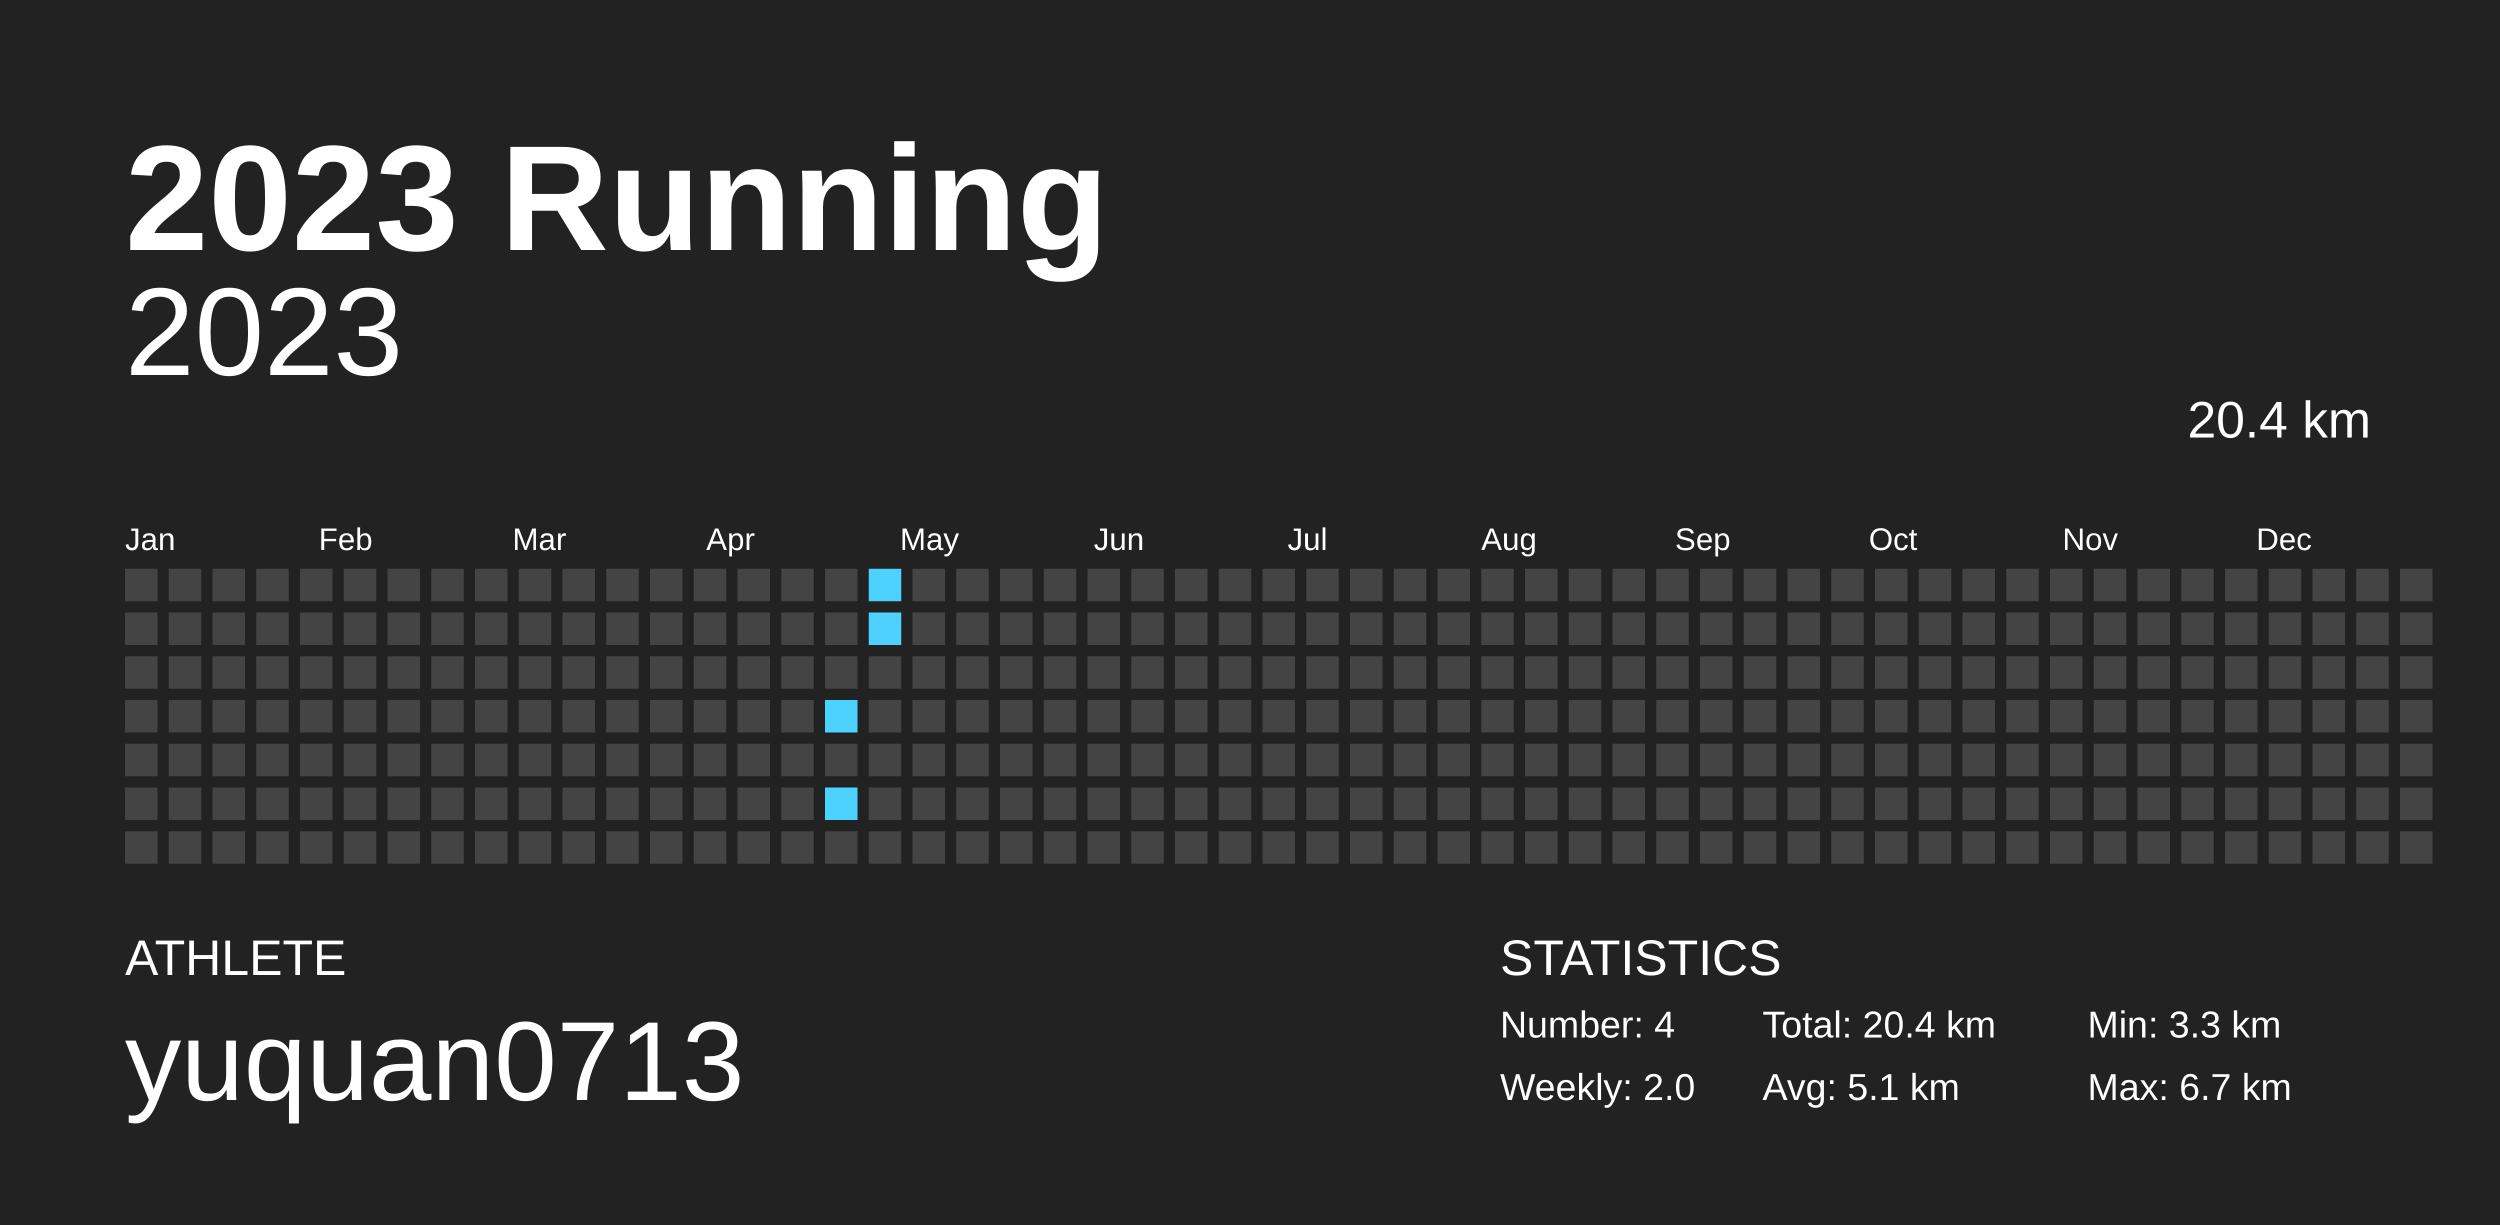
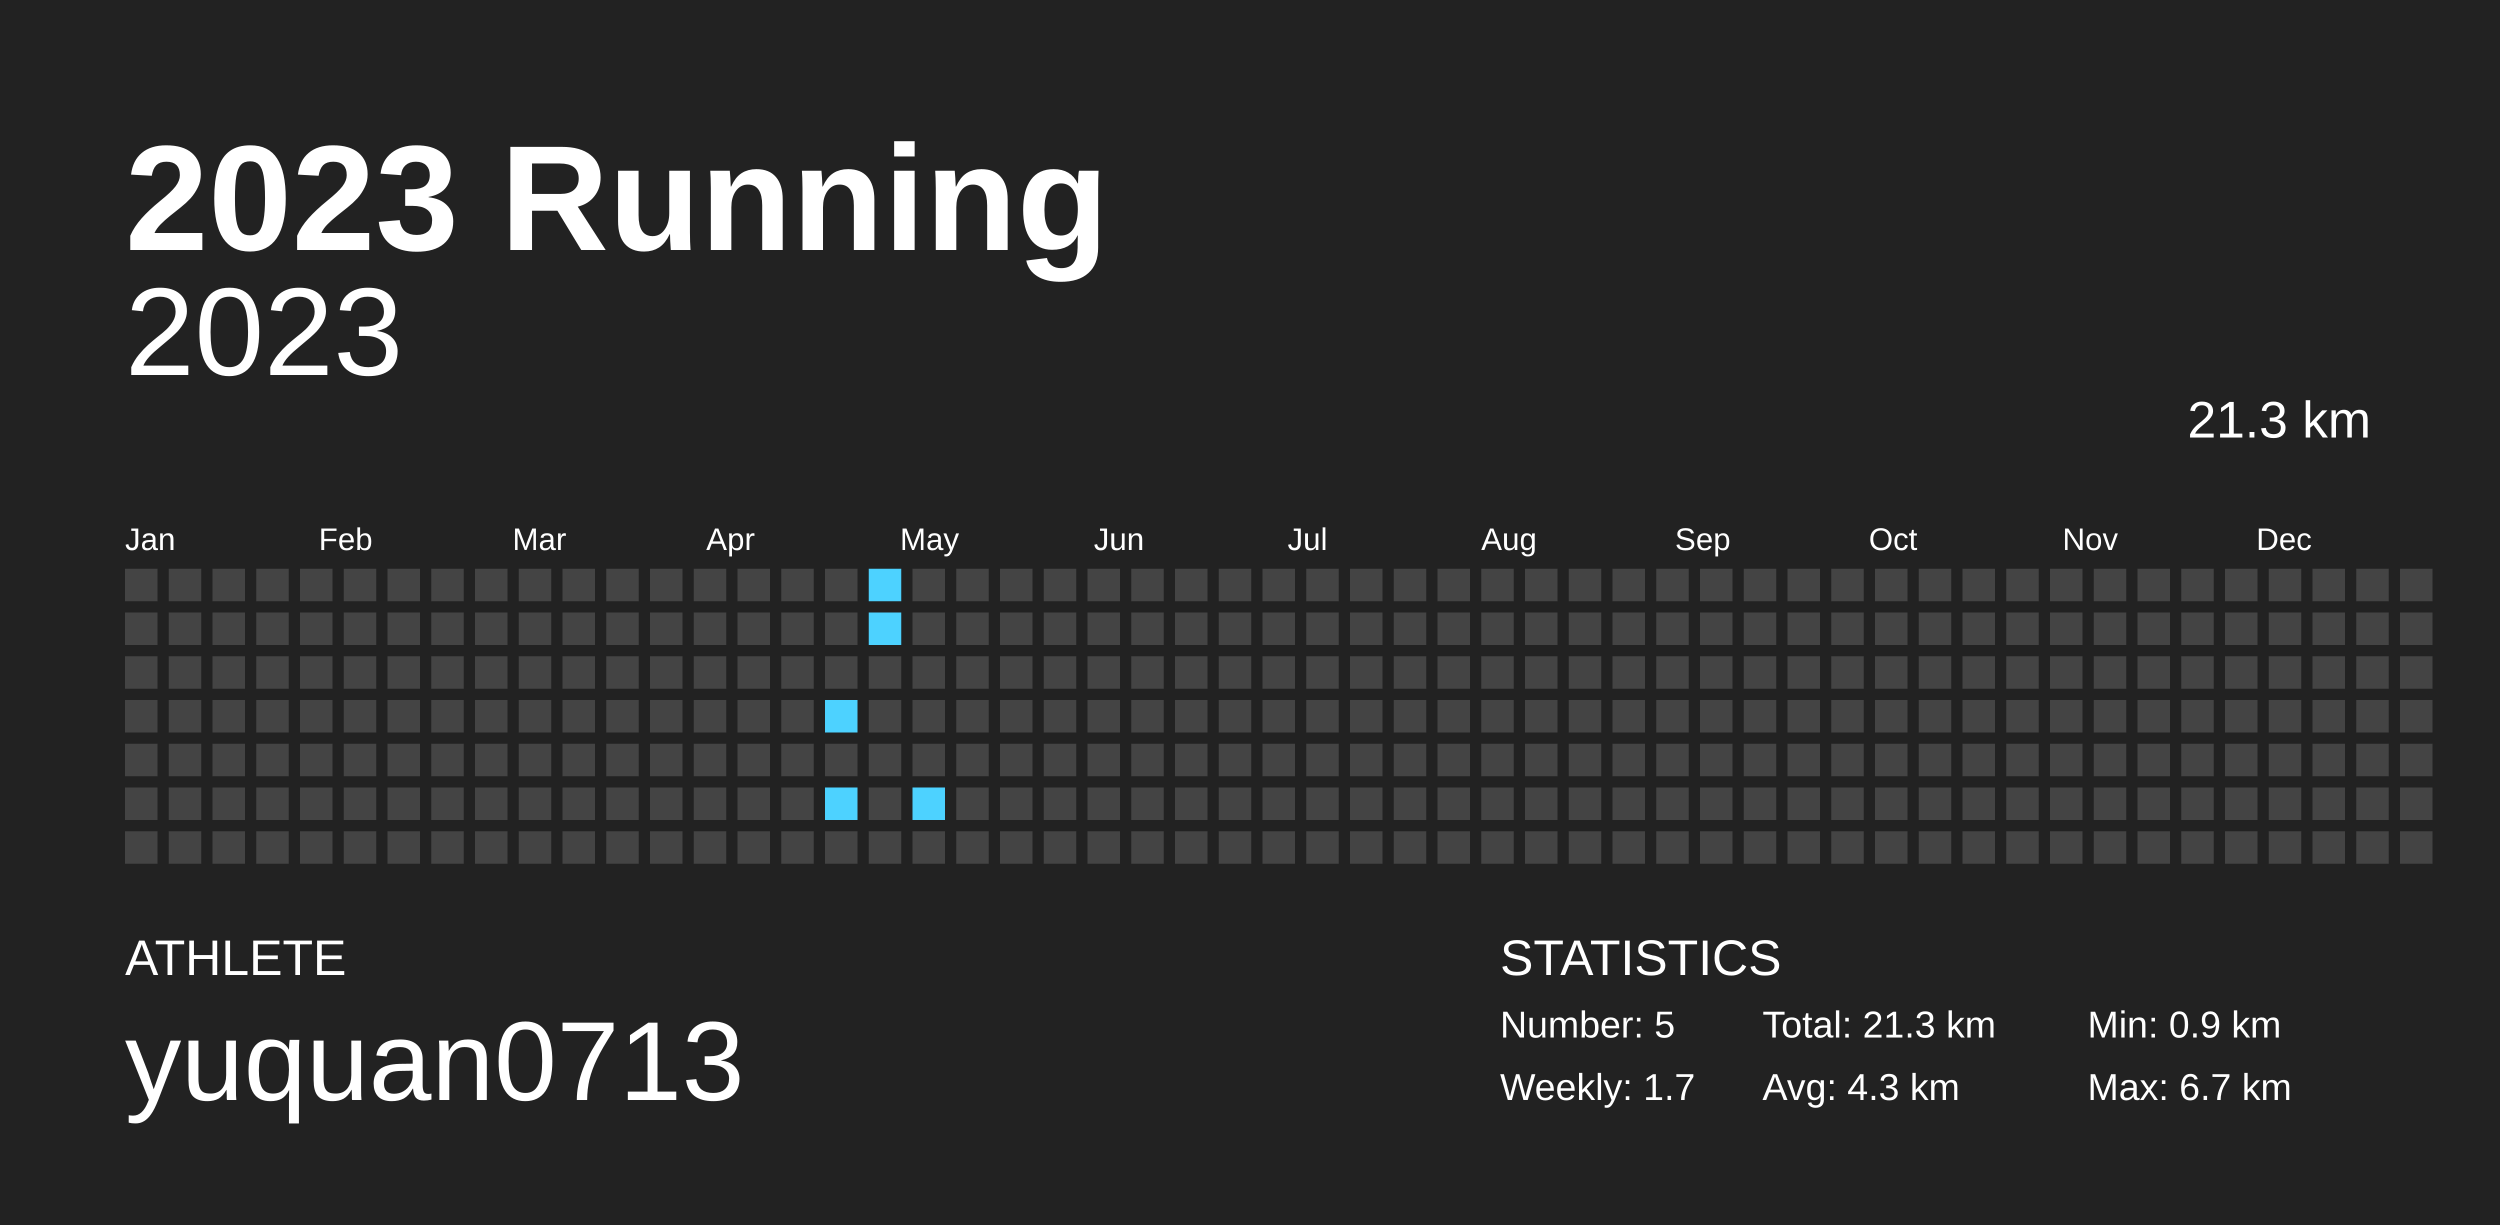
<svg xmlns="http://www.w3.org/2000/svg" baseProfile="full" height="98mm" version="1.1" viewBox="0,0,200,98" width="200mm">
  <defs />
  <rect fill="#222222" height="98" width="200" x="0" y="0" />
  <text fill="#FFFFFF" style="font-size:12px; font-family:Arial; font-weight:bold;" x="10" y="20">2023 Running</text>
  <text fill="#FFFFFF" style="font-size:4px; font-family:Arial" x="10" y="78">ATHLETE</text>
  <text fill="#FFFFFF" style="font-size:9px; font-family:Arial" x="10" y="88">yuquan0713</text>
  <text fill="#FFFFFF" style="font-size:4px; font-family:Arial" x="120" y="78">STATISTICS</text>
-   <text fill="#FFFFFF" style="font-size:3px; font-family:Arial" x="120" y="83">Number: 4</text>
-   <text fill="#FFFFFF" style="font-size:3px; font-family:Arial" x="120" y="88">Weekly: 2.0</text>
-   <text fill="#FFFFFF" style="font-size:3px; font-family:Arial" x="141" y="83">Total: 20.4 km</text>
-   <text fill="#FFFFFF" style="font-size:3px; font-family:Arial" x="141" y="88">Avg: 5.1 km</text>
-   <text fill="#FFFFFF" style="font-size:3px; font-family:Arial" x="167" y="83">Min: 3.3 km</text>
+   <text fill="#FFFFFF" style="font-size:3px; font-family:Arial" x="120" y="83">Number: 5</text>
+   <text fill="#FFFFFF" style="font-size:3px; font-family:Arial" x="120" y="88">Weekly: 1.7</text>
+   <text fill="#FFFFFF" style="font-size:3px; font-family:Arial" x="141" y="83">Total: 21.3 km</text>
+   <text fill="#FFFFFF" style="font-size:3px; font-family:Arial" x="141" y="88">Avg: 4.3 km</text>
+   <text fill="#FFFFFF" style="font-size:3px; font-family:Arial" x="167" y="83">Min: 0.9 km</text>
  <text fill="#FFFFFF" style="font-size:3px; font-family:Arial" x="167" y="88">Max: 6.7 km</text>
  <text alignment-baseline="hanging" fill="#FFFFFF" style="font-size:10.0px; font-family:Arial;" x="10" y="30">2023</text>
-   <text alignment-baseline="hanging" fill="#FFFFFF" style="font-size:4.125px; font-family:Arial;" x="175" y="35">20.4 km</text>
+   <text alignment-baseline="hanging" fill="#FFFFFF" style="font-size:4.125px; font-family:Arial;" x="175" y="35">21.3 km</text>
  <text fill="#FFFFFF" style="font-size:2.5px; font-family:Arial" x="10.0" y="44">Jan</text>
  <text fill="#FFFFFF" style="font-size:2.5px; font-family:Arial" x="25.5" y="44">Feb</text>
  <text fill="#FFFFFF" style="font-size:2.5px; font-family:Arial" x="41.0" y="44">Mar</text>
  <text fill="#FFFFFF" style="font-size:2.5px; font-family:Arial" x="56.5" y="44">Apr</text>
  <text fill="#FFFFFF" style="font-size:2.5px; font-family:Arial" x="72.0" y="44">May</text>
  <text fill="#FFFFFF" style="font-size:2.5px; font-family:Arial" x="87.5" y="44">Jun</text>
  <text fill="#FFFFFF" style="font-size:2.5px; font-family:Arial" x="103.0" y="44">Jul</text>
  <text fill="#FFFFFF" style="font-size:2.5px; font-family:Arial" x="118.5" y="44">Aug</text>
  <text fill="#FFFFFF" style="font-size:2.5px; font-family:Arial" x="134.0" y="44">Sep</text>
  <text fill="#FFFFFF" style="font-size:2.5px; font-family:Arial" x="149.5" y="44">Oct</text>
  <text fill="#FFFFFF" style="font-size:2.5px; font-family:Arial" x="165.0" y="44">Nov</text>
  <text fill="#FFFFFF" style="font-size:2.5px; font-family:Arial" x="180.5" y="44">Dec</text>
  <rect fill="#444444" height="2.6" width="2.6" x="10.0" y="45.5" />
  <rect fill="#444444" height="2.6" width="2.6" x="10.0" y="49.0" />
  <rect fill="#444444" height="2.6" width="2.6" x="10.0" y="52.5" />
  <rect fill="#444444" height="2.6" width="2.6" x="10.0" y="56.0" />
  <rect fill="#444444" height="2.6" width="2.6" x="10.0" y="59.5" />
  <rect fill="#444444" height="2.6" width="2.6" x="10.0" y="63.0" />
  <rect fill="#444444" height="2.6" width="2.6" x="10.0" y="66.5" />
  <rect fill="#444444" height="2.6" width="2.6" x="13.5" y="45.5" />
  <rect fill="#444444" height="2.6" width="2.6" x="13.5" y="49.0" />
  <rect fill="#444444" height="2.6" width="2.6" x="13.5" y="52.5" />
  <rect fill="#444444" height="2.6" width="2.6" x="13.5" y="56.0" />
  <rect fill="#444444" height="2.6" width="2.6" x="13.5" y="59.5" />
  <rect fill="#444444" height="2.6" width="2.6" x="13.5" y="63.0" />
  <rect fill="#444444" height="2.6" width="2.6" x="13.5" y="66.5" />
  <rect fill="#444444" height="2.6" width="2.6" x="17.0" y="45.5" />
  <rect fill="#444444" height="2.6" width="2.6" x="17.0" y="49.0" />
  <rect fill="#444444" height="2.6" width="2.6" x="17.0" y="52.5" />
  <rect fill="#444444" height="2.6" width="2.6" x="17.0" y="56.0" />
  <rect fill="#444444" height="2.6" width="2.6" x="17.0" y="59.5" />
  <rect fill="#444444" height="2.6" width="2.6" x="17.0" y="63.0" />
  <rect fill="#444444" height="2.6" width="2.6" x="17.0" y="66.5" />
  <rect fill="#444444" height="2.6" width="2.6" x="20.5" y="45.5" />
  <rect fill="#444444" height="2.6" width="2.6" x="20.5" y="49.0" />
  <rect fill="#444444" height="2.6" width="2.6" x="20.5" y="52.5" />
  <rect fill="#444444" height="2.6" width="2.6" x="20.5" y="56.0" />
  <rect fill="#444444" height="2.6" width="2.6" x="20.5" y="59.5" />
  <rect fill="#444444" height="2.6" width="2.6" x="20.5" y="63.0" />
  <rect fill="#444444" height="2.6" width="2.6" x="20.5" y="66.5" />
  <rect fill="#444444" height="2.6" width="2.6" x="24.0" y="45.5" />
  <rect fill="#444444" height="2.6" width="2.6" x="24.0" y="49.0" />
  <rect fill="#444444" height="2.6" width="2.6" x="24.0" y="52.5" />
  <rect fill="#444444" height="2.6" width="2.6" x="24.0" y="56.0" />
  <rect fill="#444444" height="2.6" width="2.6" x="24.0" y="59.5" />
  <rect fill="#444444" height="2.6" width="2.6" x="24.0" y="63.0" />
  <rect fill="#444444" height="2.6" width="2.6" x="24.0" y="66.5" />
  <rect fill="#444444" height="2.6" width="2.6" x="27.5" y="45.5" />
  <rect fill="#444444" height="2.6" width="2.6" x="27.5" y="49.0" />
  <rect fill="#444444" height="2.6" width="2.6" x="27.5" y="52.5" />
  <rect fill="#444444" height="2.6" width="2.6" x="27.5" y="56.0" />
  <rect fill="#444444" height="2.6" width="2.6" x="27.5" y="59.5" />
  <rect fill="#444444" height="2.6" width="2.6" x="27.5" y="63.0" />
  <rect fill="#444444" height="2.6" width="2.6" x="27.5" y="66.5" />
  <rect fill="#444444" height="2.6" width="2.6" x="31.0" y="45.5" />
  <rect fill="#444444" height="2.6" width="2.6" x="31.0" y="49.0" />
  <rect fill="#444444" height="2.6" width="2.6" x="31.0" y="52.5" />
  <rect fill="#444444" height="2.6" width="2.6" x="31.0" y="56.0" />
  <rect fill="#444444" height="2.6" width="2.6" x="31.0" y="59.5" />
  <rect fill="#444444" height="2.6" width="2.6" x="31.0" y="63.0" />
  <rect fill="#444444" height="2.6" width="2.6" x="31.0" y="66.5" />
  <rect fill="#444444" height="2.6" width="2.6" x="34.5" y="45.5" />
  <rect fill="#444444" height="2.6" width="2.6" x="34.5" y="49.0" />
  <rect fill="#444444" height="2.6" width="2.6" x="34.5" y="52.5" />
  <rect fill="#444444" height="2.6" width="2.6" x="34.5" y="56.0" />
  <rect fill="#444444" height="2.6" width="2.6" x="34.5" y="59.5" />
  <rect fill="#444444" height="2.6" width="2.6" x="34.5" y="63.0" />
  <rect fill="#444444" height="2.6" width="2.6" x="34.5" y="66.5" />
  <rect fill="#444444" height="2.6" width="2.6" x="38.0" y="45.5" />
  <rect fill="#444444" height="2.6" width="2.6" x="38.0" y="49.0" />
  <rect fill="#444444" height="2.6" width="2.6" x="38.0" y="52.5" />
  <rect fill="#444444" height="2.6" width="2.6" x="38.0" y="56.0" />
  <rect fill="#444444" height="2.6" width="2.6" x="38.0" y="59.5" />
  <rect fill="#444444" height="2.6" width="2.6" x="38.0" y="63.0" />
  <rect fill="#444444" height="2.6" width="2.6" x="38.0" y="66.5" />
  <rect fill="#444444" height="2.6" width="2.6" x="41.5" y="45.5" />
  <rect fill="#444444" height="2.6" width="2.6" x="41.5" y="49.0" />
  <rect fill="#444444" height="2.6" width="2.6" x="41.5" y="52.5" />
  <rect fill="#444444" height="2.6" width="2.6" x="41.5" y="56.0" />
  <rect fill="#444444" height="2.6" width="2.6" x="41.5" y="59.5" />
  <rect fill="#444444" height="2.6" width="2.6" x="41.5" y="63.0" />
  <rect fill="#444444" height="2.6" width="2.6" x="41.5" y="66.5" />
  <rect fill="#444444" height="2.6" width="2.6" x="45.0" y="45.5" />
  <rect fill="#444444" height="2.6" width="2.6" x="45.0" y="49.0" />
  <rect fill="#444444" height="2.6" width="2.6" x="45.0" y="52.5" />
  <rect fill="#444444" height="2.6" width="2.6" x="45.0" y="56.0" />
  <rect fill="#444444" height="2.6" width="2.6" x="45.0" y="59.5" />
  <rect fill="#444444" height="2.6" width="2.6" x="45.0" y="63.0" />
  <rect fill="#444444" height="2.6" width="2.6" x="45.0" y="66.5" />
  <rect fill="#444444" height="2.6" width="2.6" x="48.5" y="45.5" />
  <rect fill="#444444" height="2.6" width="2.6" x="48.5" y="49.0" />
  <rect fill="#444444" height="2.6" width="2.6" x="48.5" y="52.5" />
  <rect fill="#444444" height="2.6" width="2.6" x="48.5" y="56.0" />
  <rect fill="#444444" height="2.6" width="2.6" x="48.5" y="59.5" />
  <rect fill="#444444" height="2.6" width="2.6" x="48.5" y="63.0" />
  <rect fill="#444444" height="2.6" width="2.6" x="48.5" y="66.5" />
  <rect fill="#444444" height="2.6" width="2.6" x="52.0" y="45.5" />
  <rect fill="#444444" height="2.6" width="2.6" x="52.0" y="49.0" />
  <rect fill="#444444" height="2.6" width="2.6" x="52.0" y="52.5" />
  <rect fill="#444444" height="2.6" width="2.6" x="52.0" y="56.0" />
  <rect fill="#444444" height="2.6" width="2.6" x="52.0" y="59.5" />
  <rect fill="#444444" height="2.6" width="2.6" x="52.0" y="63.0" />
  <rect fill="#444444" height="2.6" width="2.6" x="52.0" y="66.5" />
  <rect fill="#444444" height="2.6" width="2.6" x="55.5" y="45.5" />
  <rect fill="#444444" height="2.6" width="2.6" x="55.5" y="49.0" />
  <rect fill="#444444" height="2.6" width="2.6" x="55.5" y="52.5" />
  <rect fill="#444444" height="2.6" width="2.6" x="55.5" y="56.0" />
  <rect fill="#444444" height="2.6" width="2.6" x="55.5" y="59.5" />
  <rect fill="#444444" height="2.6" width="2.6" x="55.5" y="63.0" />
  <rect fill="#444444" height="2.6" width="2.6" x="55.5" y="66.5" />
  <rect fill="#444444" height="2.6" width="2.6" x="59.0" y="45.5" />
  <rect fill="#444444" height="2.6" width="2.6" x="59.0" y="49.0" />
  <rect fill="#444444" height="2.6" width="2.6" x="59.0" y="52.5" />
  <rect fill="#444444" height="2.6" width="2.6" x="59.0" y="56.0" />
  <rect fill="#444444" height="2.6" width="2.6" x="59.0" y="59.5" />
  <rect fill="#444444" height="2.6" width="2.6" x="59.0" y="63.0" />
  <rect fill="#444444" height="2.6" width="2.6" x="59.0" y="66.5" />
  <rect fill="#444444" height="2.6" width="2.6" x="62.5" y="45.5" />
  <rect fill="#444444" height="2.6" width="2.6" x="62.5" y="49.0" />
  <rect fill="#444444" height="2.6" width="2.6" x="62.5" y="52.5" />
  <rect fill="#444444" height="2.6" width="2.6" x="62.5" y="56.0" />
  <rect fill="#444444" height="2.6" width="2.6" x="62.5" y="59.5" />
  <rect fill="#444444" height="2.6" width="2.6" x="62.5" y="63.0" />
  <rect fill="#444444" height="2.6" width="2.6" x="62.5" y="66.5" />
  <rect fill="#444444" height="2.6" width="2.6" x="66.0" y="45.5" />
  <rect fill="#444444" height="2.6" width="2.6" x="66.0" y="49.0" />
  <rect fill="#444444" height="2.6" width="2.6" x="66.0" y="52.5" />
  <rect fill="#4dd2ff" height="2.6" width="2.6" x="66.0" y="56.0" />
  <rect fill="#444444" height="2.6" width="2.6" x="66.0" y="59.5" />
  <rect fill="#4dd2ff" height="2.6" width="2.6" x="66.0" y="63.0" />
  <rect fill="#444444" height="2.6" width="2.6" x="66.0" y="66.5" />
  <rect fill="#4dd2ff" height="2.6" width="2.6" x="69.5" y="45.5" />
  <rect fill="#4dd2ff" height="2.6" width="2.6" x="69.5" y="49.0" />
  <rect fill="#444444" height="2.6" width="2.6" x="69.5" y="52.5" />
  <rect fill="#444444" height="2.6" width="2.6" x="69.5" y="56.0" />
  <rect fill="#444444" height="2.6" width="2.6" x="69.5" y="59.5" />
  <rect fill="#444444" height="2.6" width="2.6" x="69.5" y="63.0" />
  <rect fill="#444444" height="2.6" width="2.6" x="69.5" y="66.5" />
  <rect fill="#444444" height="2.6" width="2.6" x="73.0" y="45.5" />
  <rect fill="#444444" height="2.6" width="2.6" x="73.0" y="49.0" />
  <rect fill="#444444" height="2.6" width="2.6" x="73.0" y="52.5" />
  <rect fill="#444444" height="2.6" width="2.6" x="73.0" y="56.0" />
  <rect fill="#444444" height="2.6" width="2.6" x="73.0" y="59.5" />
-   <rect fill="#444444" height="2.6" width="2.6" x="73.0" y="63.0" />
+   <rect fill="#4dd2ff" height="2.6" width="2.6" x="73.0" y="63.0" />
  <rect fill="#444444" height="2.6" width="2.6" x="73.0" y="66.5" />
  <rect fill="#444444" height="2.6" width="2.6" x="76.5" y="45.5" />
  <rect fill="#444444" height="2.6" width="2.6" x="76.5" y="49.0" />
  <rect fill="#444444" height="2.6" width="2.6" x="76.5" y="52.5" />
  <rect fill="#444444" height="2.6" width="2.6" x="76.5" y="56.0" />
  <rect fill="#444444" height="2.6" width="2.6" x="76.5" y="59.5" />
  <rect fill="#444444" height="2.6" width="2.6" x="76.5" y="63.0" />
  <rect fill="#444444" height="2.6" width="2.6" x="76.5" y="66.5" />
  <rect fill="#444444" height="2.6" width="2.6" x="80.0" y="45.5" />
  <rect fill="#444444" height="2.6" width="2.6" x="80.0" y="49.0" />
  <rect fill="#444444" height="2.6" width="2.6" x="80.0" y="52.5" />
  <rect fill="#444444" height="2.6" width="2.6" x="80.0" y="56.0" />
  <rect fill="#444444" height="2.6" width="2.6" x="80.0" y="59.5" />
  <rect fill="#444444" height="2.6" width="2.6" x="80.0" y="63.0" />
  <rect fill="#444444" height="2.6" width="2.6" x="80.0" y="66.5" />
  <rect fill="#444444" height="2.6" width="2.6" x="83.5" y="45.5" />
  <rect fill="#444444" height="2.6" width="2.6" x="83.5" y="49.0" />
  <rect fill="#444444" height="2.6" width="2.6" x="83.5" y="52.5" />
  <rect fill="#444444" height="2.6" width="2.6" x="83.5" y="56.0" />
  <rect fill="#444444" height="2.6" width="2.6" x="83.5" y="59.5" />
  <rect fill="#444444" height="2.6" width="2.6" x="83.5" y="63.0" />
  <rect fill="#444444" height="2.6" width="2.6" x="83.5" y="66.5" />
  <rect fill="#444444" height="2.6" width="2.6" x="87.0" y="45.5" />
  <rect fill="#444444" height="2.6" width="2.6" x="87.0" y="49.0" />
  <rect fill="#444444" height="2.6" width="2.6" x="87.0" y="52.5" />
  <rect fill="#444444" height="2.6" width="2.6" x="87.0" y="56.0" />
  <rect fill="#444444" height="2.6" width="2.6" x="87.0" y="59.5" />
  <rect fill="#444444" height="2.6" width="2.6" x="87.0" y="63.0" />
  <rect fill="#444444" height="2.6" width="2.6" x="87.0" y="66.5" />
  <rect fill="#444444" height="2.6" width="2.6" x="90.5" y="45.5" />
  <rect fill="#444444" height="2.6" width="2.6" x="90.5" y="49.0" />
  <rect fill="#444444" height="2.6" width="2.6" x="90.5" y="52.5" />
  <rect fill="#444444" height="2.6" width="2.6" x="90.5" y="56.0" />
  <rect fill="#444444" height="2.6" width="2.6" x="90.5" y="59.5" />
  <rect fill="#444444" height="2.6" width="2.6" x="90.5" y="63.0" />
  <rect fill="#444444" height="2.6" width="2.6" x="90.5" y="66.5" />
  <rect fill="#444444" height="2.6" width="2.6" x="94.0" y="45.5" />
  <rect fill="#444444" height="2.6" width="2.6" x="94.0" y="49.0" />
  <rect fill="#444444" height="2.6" width="2.6" x="94.0" y="52.5" />
  <rect fill="#444444" height="2.6" width="2.6" x="94.0" y="56.0" />
  <rect fill="#444444" height="2.6" width="2.6" x="94.0" y="59.5" />
  <rect fill="#444444" height="2.6" width="2.6" x="94.0" y="63.0" />
  <rect fill="#444444" height="2.6" width="2.6" x="94.0" y="66.5" />
  <rect fill="#444444" height="2.6" width="2.6" x="97.5" y="45.5" />
  <rect fill="#444444" height="2.6" width="2.6" x="97.5" y="49.0" />
  <rect fill="#444444" height="2.6" width="2.6" x="97.5" y="52.5" />
  <rect fill="#444444" height="2.6" width="2.6" x="97.5" y="56.0" />
  <rect fill="#444444" height="2.6" width="2.6" x="97.5" y="59.5" />
  <rect fill="#444444" height="2.6" width="2.6" x="97.5" y="63.0" />
  <rect fill="#444444" height="2.6" width="2.6" x="97.5" y="66.5" />
  <rect fill="#444444" height="2.6" width="2.6" x="101.0" y="45.5" />
  <rect fill="#444444" height="2.6" width="2.6" x="101.0" y="49.0" />
  <rect fill="#444444" height="2.6" width="2.6" x="101.0" y="52.5" />
  <rect fill="#444444" height="2.6" width="2.6" x="101.0" y="56.0" />
  <rect fill="#444444" height="2.6" width="2.6" x="101.0" y="59.5" />
  <rect fill="#444444" height="2.6" width="2.6" x="101.0" y="63.0" />
  <rect fill="#444444" height="2.6" width="2.6" x="101.0" y="66.5" />
  <rect fill="#444444" height="2.6" width="2.6" x="104.5" y="45.5" />
  <rect fill="#444444" height="2.6" width="2.6" x="104.5" y="49.0" />
  <rect fill="#444444" height="2.6" width="2.6" x="104.5" y="52.5" />
  <rect fill="#444444" height="2.6" width="2.6" x="104.5" y="56.0" />
  <rect fill="#444444" height="2.6" width="2.6" x="104.5" y="59.5" />
  <rect fill="#444444" height="2.6" width="2.6" x="104.5" y="63.0" />
  <rect fill="#444444" height="2.6" width="2.6" x="104.5" y="66.5" />
  <rect fill="#444444" height="2.6" width="2.6" x="108.0" y="45.5" />
  <rect fill="#444444" height="2.6" width="2.6" x="108.0" y="49.0" />
  <rect fill="#444444" height="2.6" width="2.6" x="108.0" y="52.5" />
  <rect fill="#444444" height="2.6" width="2.6" x="108.0" y="56.0" />
  <rect fill="#444444" height="2.6" width="2.6" x="108.0" y="59.5" />
  <rect fill="#444444" height="2.6" width="2.6" x="108.0" y="63.0" />
  <rect fill="#444444" height="2.6" width="2.6" x="108.0" y="66.5" />
  <rect fill="#444444" height="2.6" width="2.6" x="111.5" y="45.5" />
  <rect fill="#444444" height="2.6" width="2.6" x="111.5" y="49.0" />
  <rect fill="#444444" height="2.6" width="2.6" x="111.5" y="52.5" />
  <rect fill="#444444" height="2.6" width="2.6" x="111.5" y="56.0" />
  <rect fill="#444444" height="2.6" width="2.6" x="111.5" y="59.5" />
  <rect fill="#444444" height="2.6" width="2.6" x="111.5" y="63.0" />
  <rect fill="#444444" height="2.6" width="2.6" x="111.5" y="66.5" />
  <rect fill="#444444" height="2.6" width="2.6" x="115.0" y="45.5" />
  <rect fill="#444444" height="2.6" width="2.6" x="115.0" y="49.0" />
  <rect fill="#444444" height="2.6" width="2.6" x="115.0" y="52.5" />
  <rect fill="#444444" height="2.6" width="2.6" x="115.0" y="56.0" />
  <rect fill="#444444" height="2.6" width="2.6" x="115.0" y="59.5" />
  <rect fill="#444444" height="2.6" width="2.6" x="115.0" y="63.0" />
  <rect fill="#444444" height="2.6" width="2.6" x="115.0" y="66.5" />
  <rect fill="#444444" height="2.6" width="2.6" x="118.5" y="45.5" />
  <rect fill="#444444" height="2.6" width="2.6" x="118.5" y="49.0" />
  <rect fill="#444444" height="2.6" width="2.6" x="118.5" y="52.5" />
  <rect fill="#444444" height="2.6" width="2.6" x="118.5" y="56.0" />
  <rect fill="#444444" height="2.6" width="2.6" x="118.5" y="59.5" />
  <rect fill="#444444" height="2.6" width="2.6" x="118.5" y="63.0" />
  <rect fill="#444444" height="2.6" width="2.6" x="118.5" y="66.5" />
  <rect fill="#444444" height="2.6" width="2.6" x="122.0" y="45.5" />
  <rect fill="#444444" height="2.6" width="2.6" x="122.0" y="49.0" />
  <rect fill="#444444" height="2.6" width="2.6" x="122.0" y="52.5" />
  <rect fill="#444444" height="2.6" width="2.6" x="122.0" y="56.0" />
  <rect fill="#444444" height="2.6" width="2.6" x="122.0" y="59.5" />
  <rect fill="#444444" height="2.6" width="2.6" x="122.0" y="63.0" />
  <rect fill="#444444" height="2.6" width="2.6" x="122.0" y="66.5" />
  <rect fill="#444444" height="2.6" width="2.6" x="125.5" y="45.5" />
  <rect fill="#444444" height="2.6" width="2.6" x="125.5" y="49.0" />
  <rect fill="#444444" height="2.6" width="2.6" x="125.5" y="52.5" />
  <rect fill="#444444" height="2.6" width="2.6" x="125.5" y="56.0" />
  <rect fill="#444444" height="2.6" width="2.6" x="125.5" y="59.5" />
  <rect fill="#444444" height="2.6" width="2.6" x="125.5" y="63.0" />
  <rect fill="#444444" height="2.6" width="2.6" x="125.5" y="66.5" />
  <rect fill="#444444" height="2.6" width="2.6" x="129.0" y="45.5" />
  <rect fill="#444444" height="2.6" width="2.6" x="129.0" y="49.0" />
  <rect fill="#444444" height="2.6" width="2.6" x="129.0" y="52.5" />
  <rect fill="#444444" height="2.6" width="2.6" x="129.0" y="56.0" />
  <rect fill="#444444" height="2.6" width="2.6" x="129.0" y="59.5" />
  <rect fill="#444444" height="2.6" width="2.6" x="129.0" y="63.0" />
  <rect fill="#444444" height="2.6" width="2.6" x="129.0" y="66.5" />
  <rect fill="#444444" height="2.6" width="2.6" x="132.5" y="45.5" />
  <rect fill="#444444" height="2.6" width="2.6" x="132.5" y="49.0" />
  <rect fill="#444444" height="2.6" width="2.6" x="132.5" y="52.5" />
  <rect fill="#444444" height="2.6" width="2.6" x="132.5" y="56.0" />
  <rect fill="#444444" height="2.6" width="2.6" x="132.5" y="59.5" />
  <rect fill="#444444" height="2.6" width="2.6" x="132.5" y="63.0" />
  <rect fill="#444444" height="2.6" width="2.6" x="132.5" y="66.5" />
  <rect fill="#444444" height="2.6" width="2.6" x="136.0" y="45.5" />
  <rect fill="#444444" height="2.6" width="2.6" x="136.0" y="49.0" />
  <rect fill="#444444" height="2.6" width="2.6" x="136.0" y="52.5" />
  <rect fill="#444444" height="2.6" width="2.6" x="136.0" y="56.0" />
  <rect fill="#444444" height="2.6" width="2.6" x="136.0" y="59.5" />
  <rect fill="#444444" height="2.6" width="2.6" x="136.0" y="63.0" />
  <rect fill="#444444" height="2.6" width="2.6" x="136.0" y="66.5" />
  <rect fill="#444444" height="2.6" width="2.6" x="139.5" y="45.5" />
  <rect fill="#444444" height="2.6" width="2.6" x="139.5" y="49.0" />
  <rect fill="#444444" height="2.6" width="2.6" x="139.5" y="52.5" />
  <rect fill="#444444" height="2.6" width="2.6" x="139.5" y="56.0" />
  <rect fill="#444444" height="2.6" width="2.6" x="139.5" y="59.5" />
  <rect fill="#444444" height="2.6" width="2.6" x="139.5" y="63.0" />
  <rect fill="#444444" height="2.6" width="2.6" x="139.5" y="66.5" />
  <rect fill="#444444" height="2.6" width="2.6" x="143.0" y="45.5" />
  <rect fill="#444444" height="2.6" width="2.6" x="143.0" y="49.0" />
  <rect fill="#444444" height="2.6" width="2.6" x="143.0" y="52.5" />
  <rect fill="#444444" height="2.6" width="2.6" x="143.0" y="56.0" />
  <rect fill="#444444" height="2.6" width="2.6" x="143.0" y="59.5" />
  <rect fill="#444444" height="2.6" width="2.6" x="143.0" y="63.0" />
  <rect fill="#444444" height="2.6" width="2.6" x="143.0" y="66.5" />
  <rect fill="#444444" height="2.6" width="2.6" x="146.5" y="45.5" />
  <rect fill="#444444" height="2.6" width="2.6" x="146.5" y="49.0" />
  <rect fill="#444444" height="2.6" width="2.6" x="146.5" y="52.5" />
  <rect fill="#444444" height="2.6" width="2.6" x="146.5" y="56.0" />
  <rect fill="#444444" height="2.6" width="2.6" x="146.5" y="59.5" />
  <rect fill="#444444" height="2.6" width="2.6" x="146.5" y="63.0" />
  <rect fill="#444444" height="2.6" width="2.6" x="146.5" y="66.5" />
  <rect fill="#444444" height="2.6" width="2.6" x="150.0" y="45.5" />
  <rect fill="#444444" height="2.6" width="2.6" x="150.0" y="49.0" />
  <rect fill="#444444" height="2.6" width="2.6" x="150.0" y="52.5" />
  <rect fill="#444444" height="2.6" width="2.6" x="150.0" y="56.0" />
  <rect fill="#444444" height="2.6" width="2.6" x="150.0" y="59.5" />
  <rect fill="#444444" height="2.6" width="2.6" x="150.0" y="63.0" />
  <rect fill="#444444" height="2.6" width="2.6" x="150.0" y="66.5" />
  <rect fill="#444444" height="2.6" width="2.6" x="153.5" y="45.5" />
  <rect fill="#444444" height="2.6" width="2.6" x="153.5" y="49.0" />
  <rect fill="#444444" height="2.6" width="2.6" x="153.5" y="52.5" />
  <rect fill="#444444" height="2.6" width="2.6" x="153.5" y="56.0" />
  <rect fill="#444444" height="2.6" width="2.6" x="153.5" y="59.5" />
  <rect fill="#444444" height="2.6" width="2.6" x="153.5" y="63.0" />
  <rect fill="#444444" height="2.6" width="2.6" x="153.5" y="66.5" />
  <rect fill="#444444" height="2.6" width="2.6" x="157.0" y="45.5" />
  <rect fill="#444444" height="2.6" width="2.6" x="157.0" y="49.0" />
  <rect fill="#444444" height="2.6" width="2.6" x="157.0" y="52.5" />
  <rect fill="#444444" height="2.6" width="2.6" x="157.0" y="56.0" />
  <rect fill="#444444" height="2.6" width="2.6" x="157.0" y="59.5" />
  <rect fill="#444444" height="2.6" width="2.6" x="157.0" y="63.0" />
  <rect fill="#444444" height="2.6" width="2.6" x="157.0" y="66.5" />
  <rect fill="#444444" height="2.6" width="2.6" x="160.5" y="45.5" />
  <rect fill="#444444" height="2.6" width="2.6" x="160.5" y="49.0" />
  <rect fill="#444444" height="2.6" width="2.6" x="160.5" y="52.5" />
  <rect fill="#444444" height="2.6" width="2.6" x="160.5" y="56.0" />
  <rect fill="#444444" height="2.6" width="2.6" x="160.5" y="59.5" />
  <rect fill="#444444" height="2.6" width="2.6" x="160.5" y="63.0" />
  <rect fill="#444444" height="2.6" width="2.6" x="160.5" y="66.5" />
  <rect fill="#444444" height="2.6" width="2.6" x="164.0" y="45.5" />
  <rect fill="#444444" height="2.6" width="2.6" x="164.0" y="49.0" />
  <rect fill="#444444" height="2.6" width="2.6" x="164.0" y="52.5" />
  <rect fill="#444444" height="2.6" width="2.6" x="164.0" y="56.0" />
  <rect fill="#444444" height="2.6" width="2.6" x="164.0" y="59.5" />
  <rect fill="#444444" height="2.6" width="2.6" x="164.0" y="63.0" />
  <rect fill="#444444" height="2.6" width="2.6" x="164.0" y="66.5" />
  <rect fill="#444444" height="2.6" width="2.6" x="167.5" y="45.5" />
  <rect fill="#444444" height="2.6" width="2.6" x="167.5" y="49.0" />
  <rect fill="#444444" height="2.6" width="2.6" x="167.5" y="52.5" />
  <rect fill="#444444" height="2.6" width="2.6" x="167.5" y="56.0" />
  <rect fill="#444444" height="2.6" width="2.6" x="167.5" y="59.5" />
  <rect fill="#444444" height="2.6" width="2.6" x="167.5" y="63.0" />
  <rect fill="#444444" height="2.6" width="2.6" x="167.5" y="66.5" />
  <rect fill="#444444" height="2.6" width="2.6" x="171.0" y="45.5" />
  <rect fill="#444444" height="2.6" width="2.6" x="171.0" y="49.0" />
  <rect fill="#444444" height="2.6" width="2.6" x="171.0" y="52.5" />
  <rect fill="#444444" height="2.6" width="2.6" x="171.0" y="56.0" />
  <rect fill="#444444" height="2.6" width="2.6" x="171.0" y="59.5" />
  <rect fill="#444444" height="2.6" width="2.6" x="171.0" y="63.0" />
  <rect fill="#444444" height="2.6" width="2.6" x="171.0" y="66.5" />
  <rect fill="#444444" height="2.6" width="2.6" x="174.5" y="45.5" />
  <rect fill="#444444" height="2.6" width="2.6" x="174.5" y="49.0" />
  <rect fill="#444444" height="2.6" width="2.6" x="174.5" y="52.5" />
  <rect fill="#444444" height="2.6" width="2.6" x="174.5" y="56.0" />
  <rect fill="#444444" height="2.6" width="2.6" x="174.5" y="59.5" />
  <rect fill="#444444" height="2.6" width="2.6" x="174.5" y="63.0" />
  <rect fill="#444444" height="2.6" width="2.6" x="174.5" y="66.5" />
  <rect fill="#444444" height="2.6" width="2.6" x="178.0" y="45.5" />
  <rect fill="#444444" height="2.6" width="2.6" x="178.0" y="49.0" />
  <rect fill="#444444" height="2.6" width="2.6" x="178.0" y="52.5" />
  <rect fill="#444444" height="2.6" width="2.6" x="178.0" y="56.0" />
  <rect fill="#444444" height="2.6" width="2.6" x="178.0" y="59.5" />
  <rect fill="#444444" height="2.6" width="2.6" x="178.0" y="63.0" />
  <rect fill="#444444" height="2.6" width="2.6" x="178.0" y="66.5" />
  <rect fill="#444444" height="2.6" width="2.6" x="181.5" y="45.5" />
  <rect fill="#444444" height="2.6" width="2.6" x="181.5" y="49.0" />
  <rect fill="#444444" height="2.6" width="2.6" x="181.5" y="52.5" />
  <rect fill="#444444" height="2.6" width="2.6" x="181.5" y="56.0" />
  <rect fill="#444444" height="2.6" width="2.6" x="181.5" y="59.5" />
  <rect fill="#444444" height="2.6" width="2.6" x="181.5" y="63.0" />
  <rect fill="#444444" height="2.6" width="2.6" x="181.5" y="66.5" />
  <rect fill="#444444" height="2.6" width="2.6" x="185.0" y="45.5" />
  <rect fill="#444444" height="2.6" width="2.6" x="185.0" y="49.0" />
  <rect fill="#444444" height="2.6" width="2.6" x="185.0" y="52.5" />
  <rect fill="#444444" height="2.6" width="2.6" x="185.0" y="56.0" />
  <rect fill="#444444" height="2.6" width="2.6" x="185.0" y="59.5" />
  <rect fill="#444444" height="2.6" width="2.6" x="185.0" y="63.0" />
  <rect fill="#444444" height="2.6" width="2.6" x="185.0" y="66.5" />
  <rect fill="#444444" height="2.6" width="2.6" x="188.5" y="45.5" />
  <rect fill="#444444" height="2.6" width="2.6" x="188.5" y="49.0" />
  <rect fill="#444444" height="2.6" width="2.6" x="188.5" y="52.5" />
  <rect fill="#444444" height="2.6" width="2.6" x="188.5" y="56.0" />
  <rect fill="#444444" height="2.6" width="2.6" x="188.5" y="59.5" />
  <rect fill="#444444" height="2.6" width="2.6" x="188.5" y="63.0" />
  <rect fill="#444444" height="2.6" width="2.6" x="188.5" y="66.5" />
  <rect fill="#444444" height="2.6" width="2.6" x="192.0" y="45.5" />
  <rect fill="#444444" height="2.6" width="2.6" x="192.0" y="49.0" />
  <rect fill="#444444" height="2.6" width="2.6" x="192.0" y="52.5" />
  <rect fill="#444444" height="2.6" width="2.6" x="192.0" y="56.0" />
  <rect fill="#444444" height="2.6" width="2.6" x="192.0" y="59.5" />
  <rect fill="#444444" height="2.6" width="2.6" x="192.0" y="63.0" />
  <rect fill="#444444" height="2.6" width="2.6" x="192.0" y="66.5" />
</svg>
